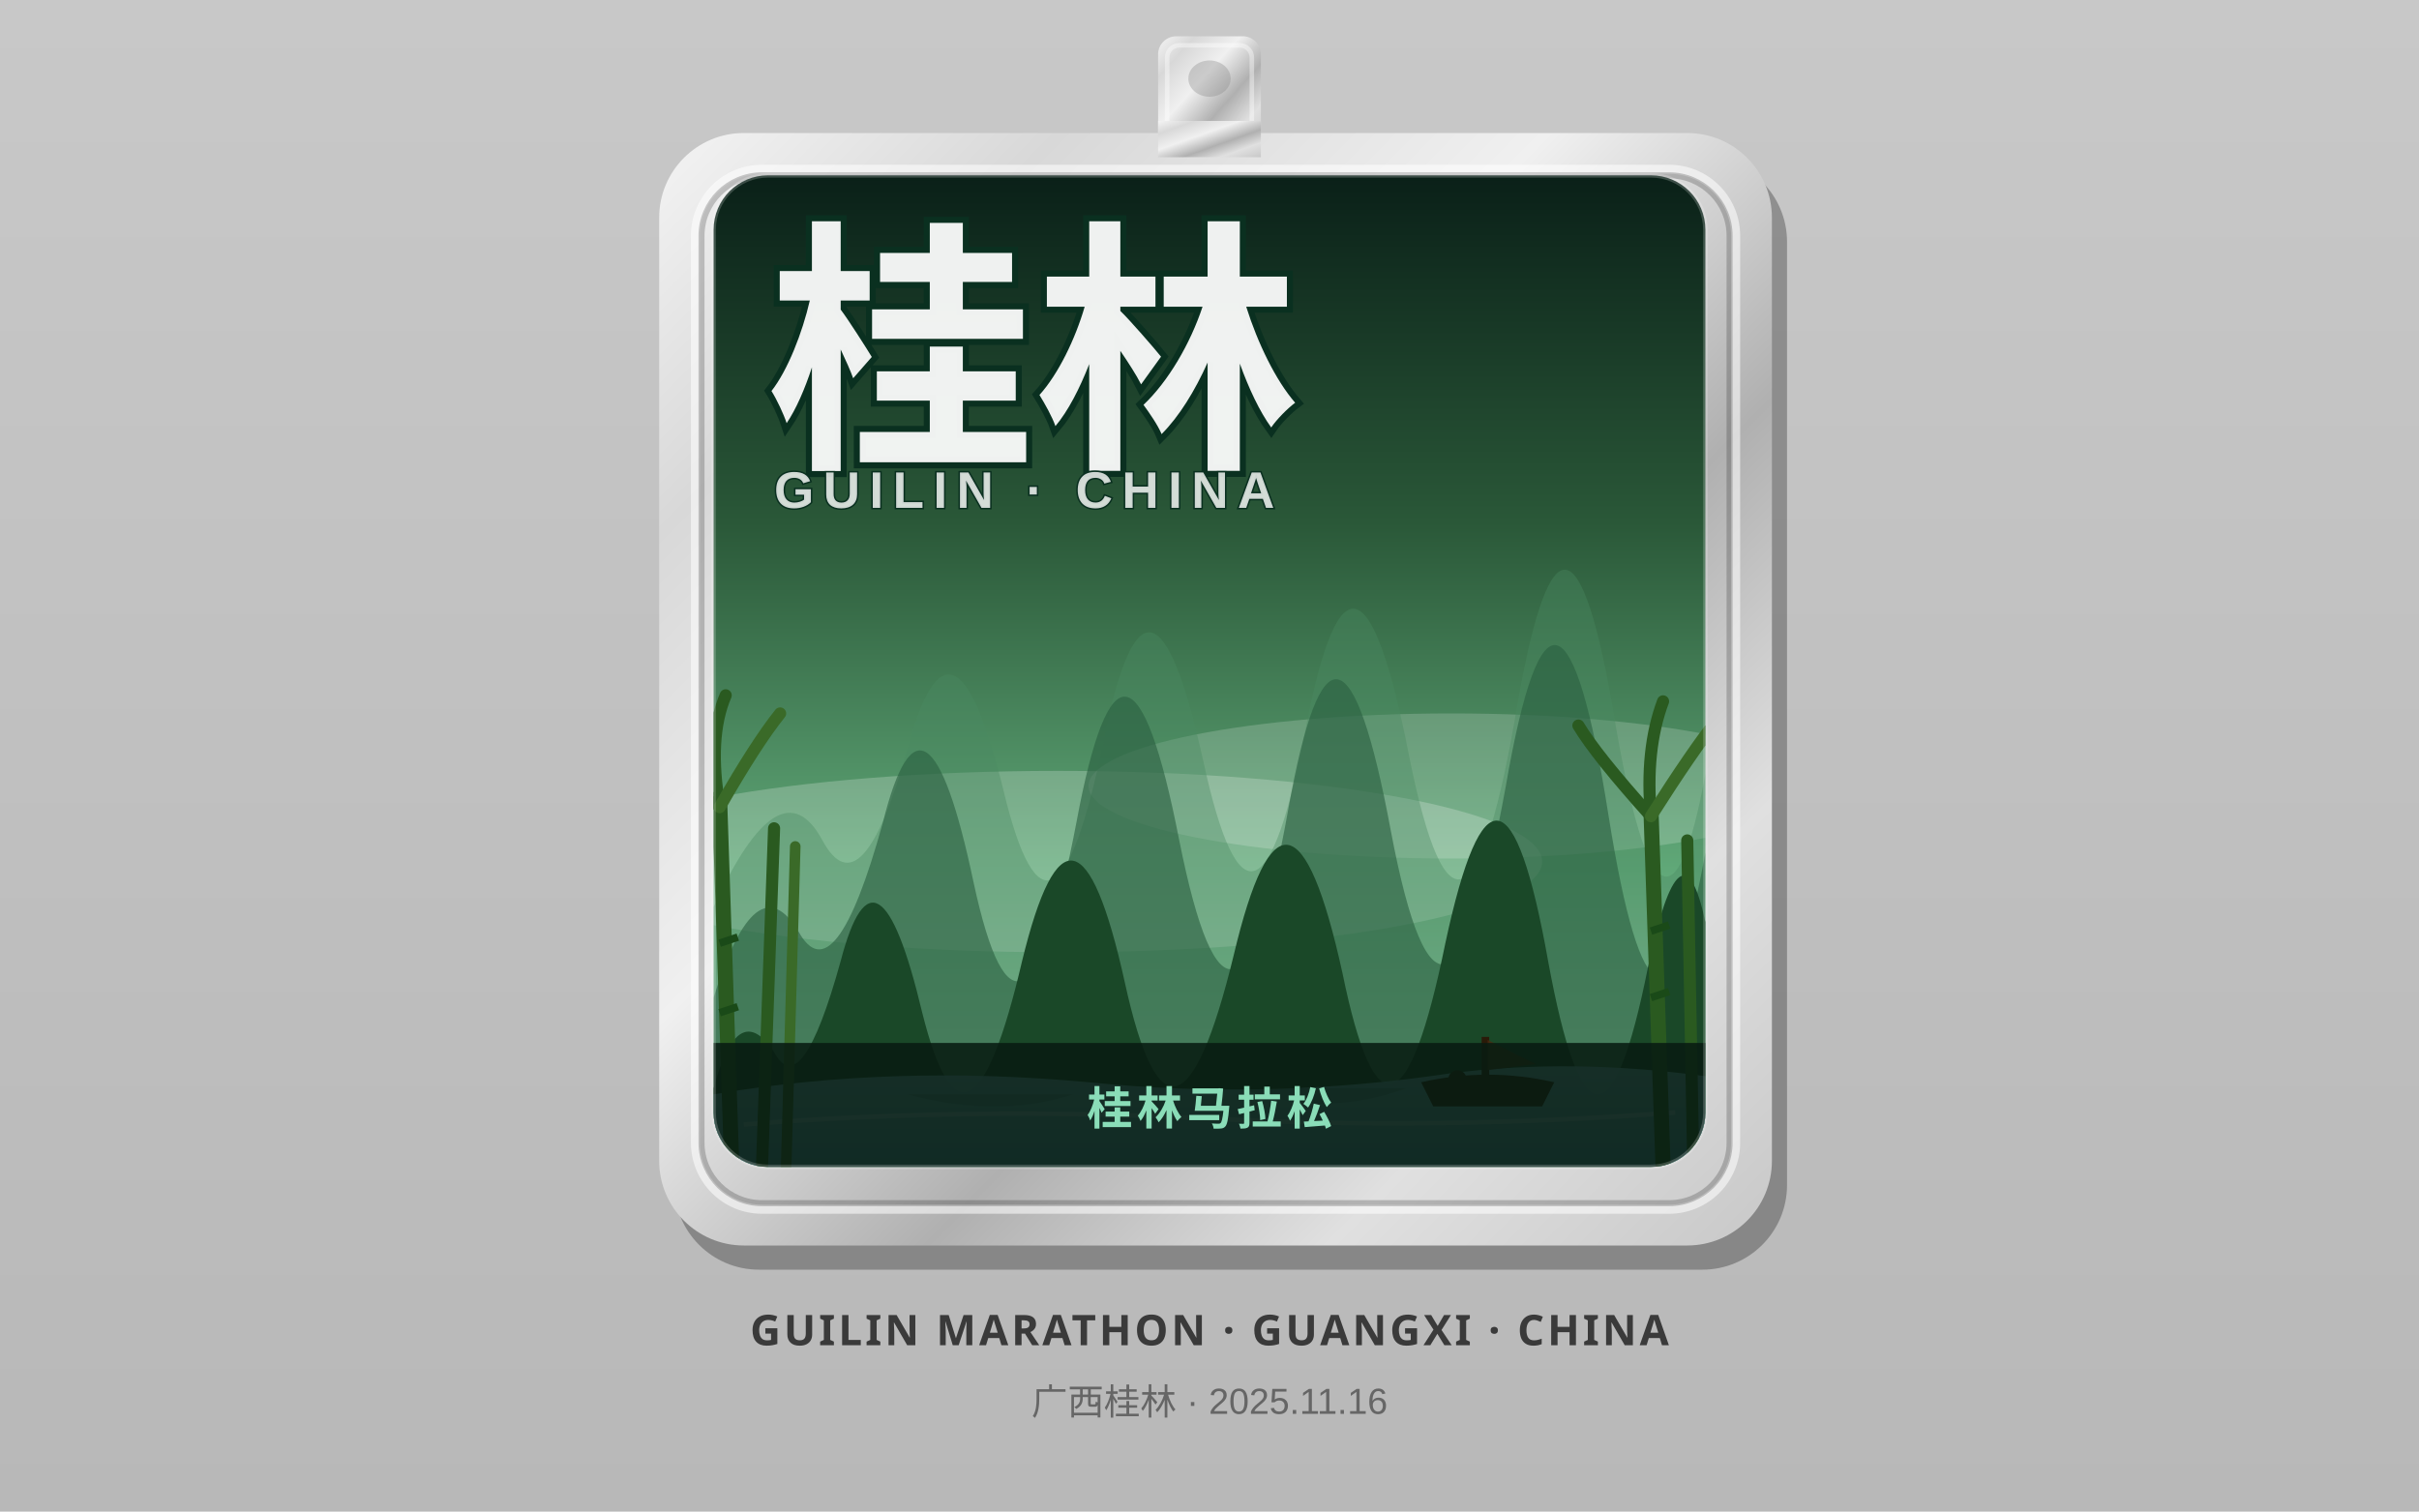
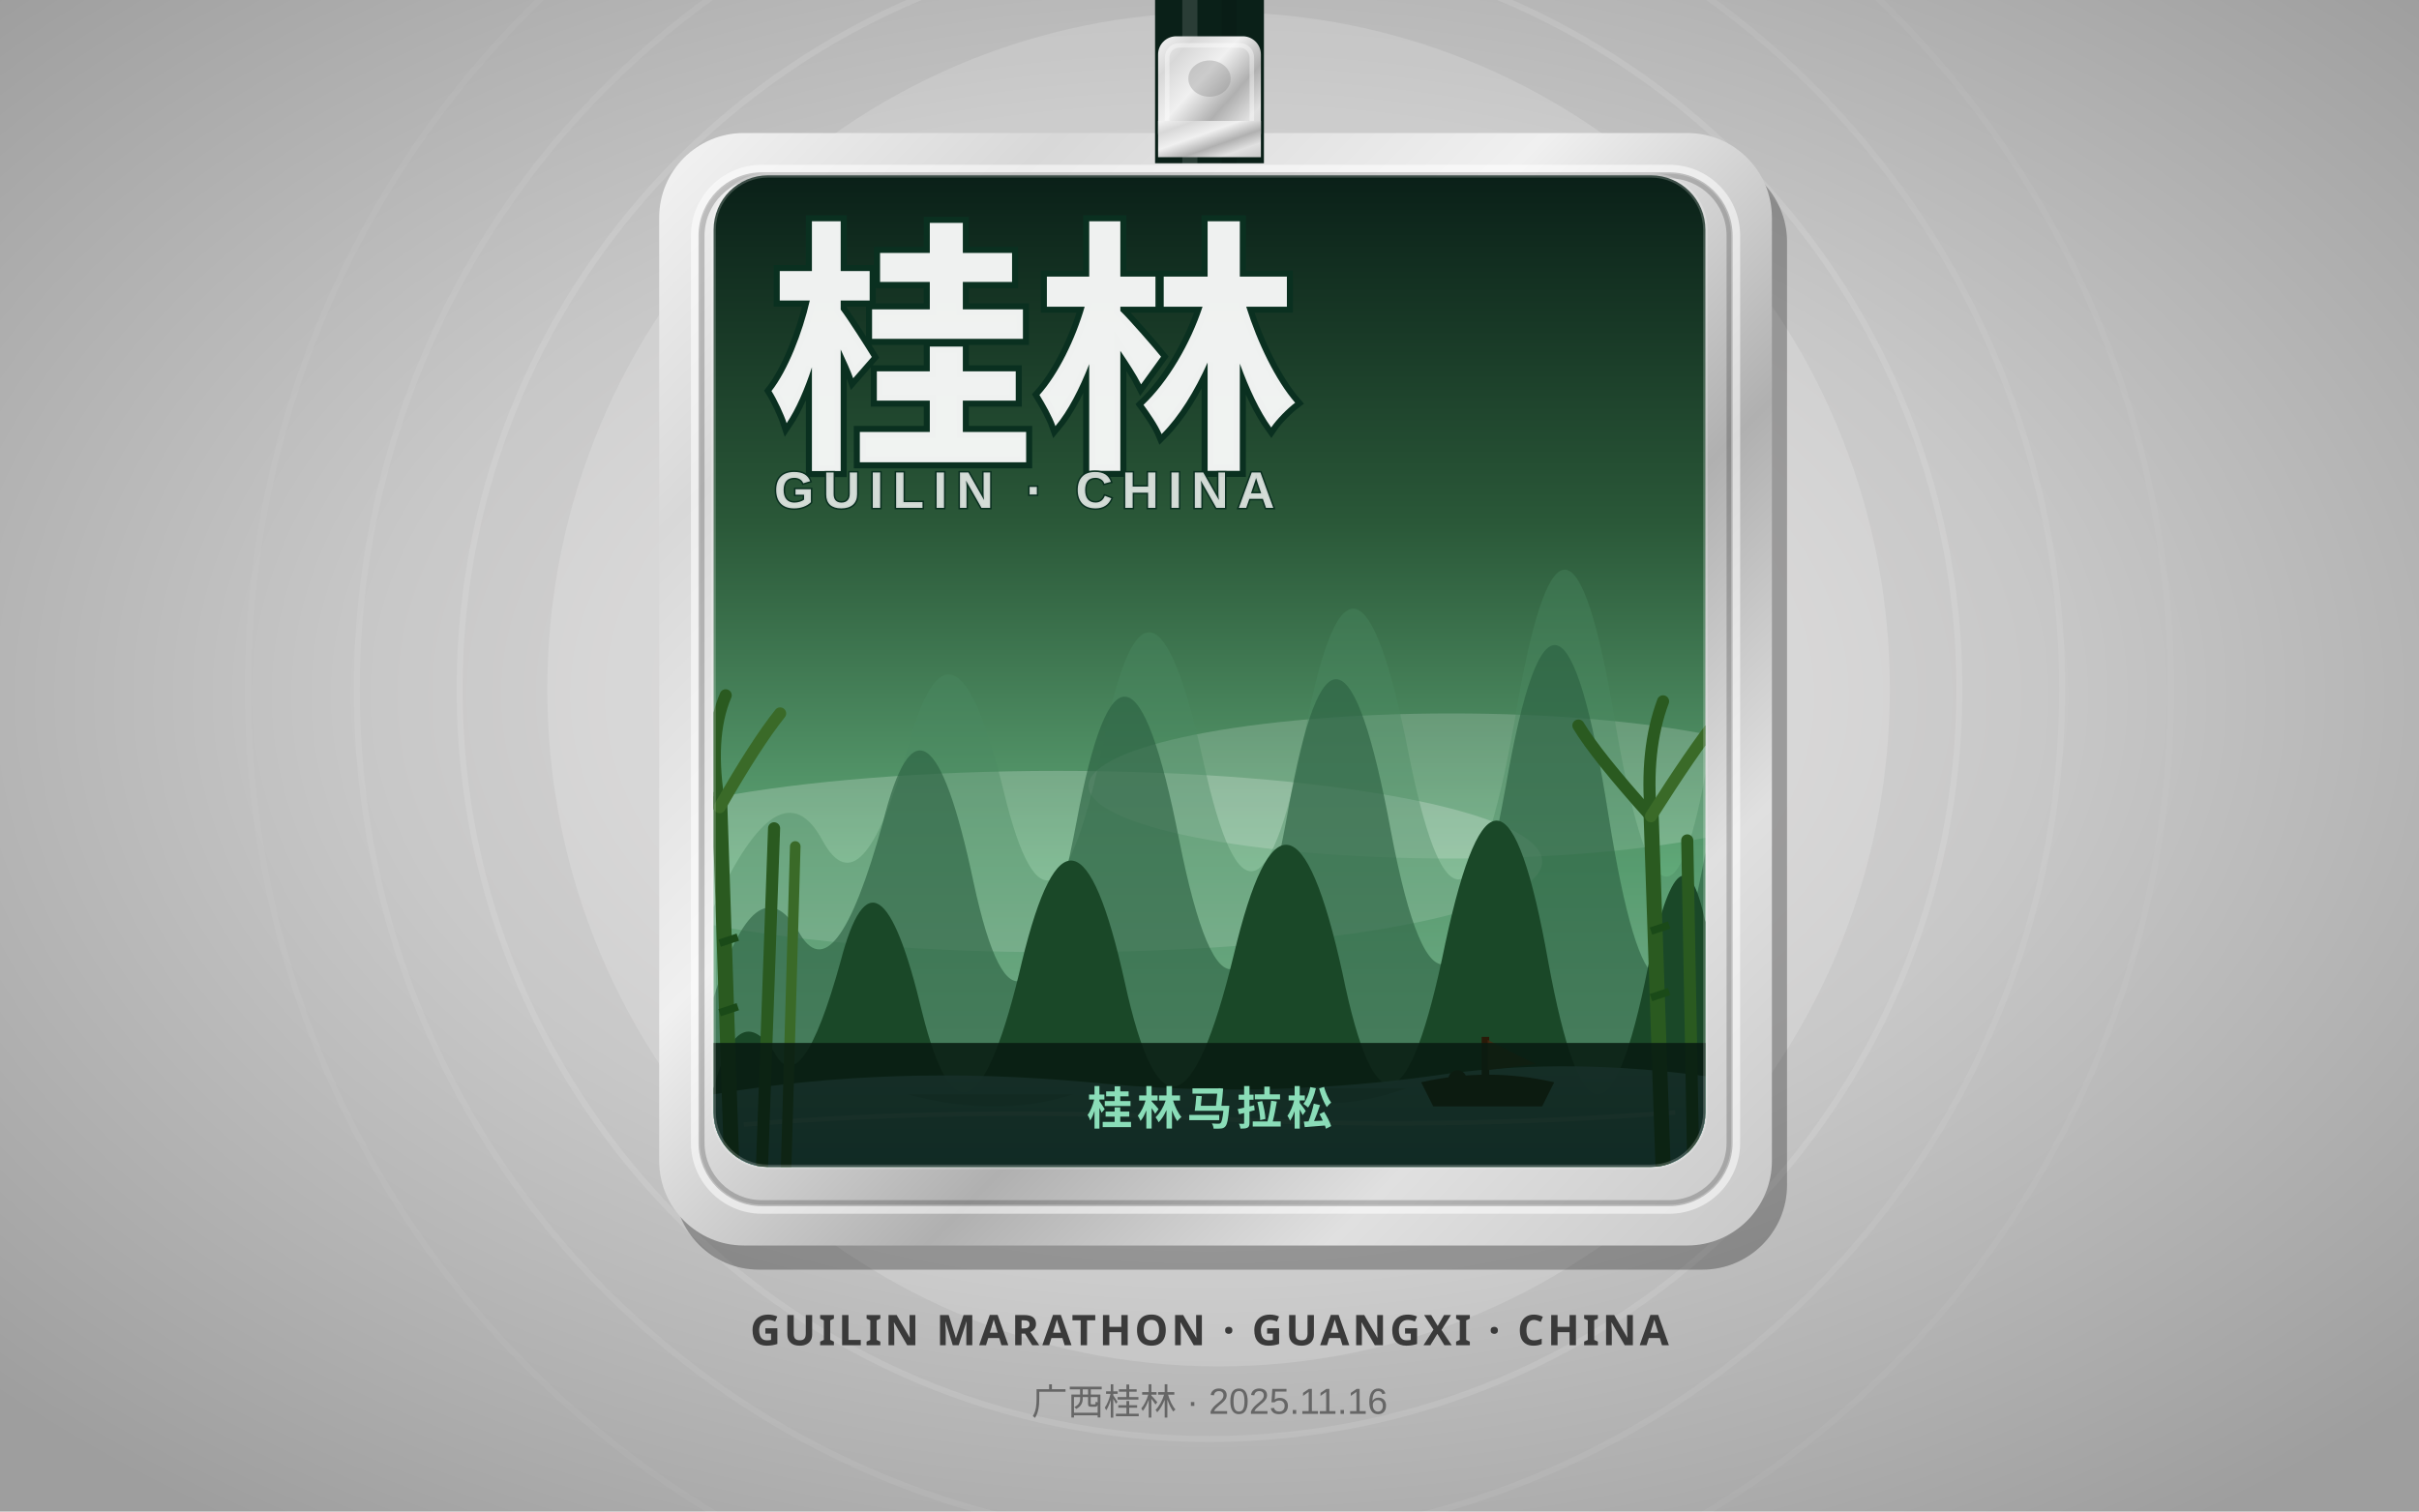
<svg xmlns="http://www.w3.org/2000/svg" viewBox="0 0 800 500">
  <defs>
-     <linearGradient id="bg" x1="0" y1="0" x2="0" y2="1">
-       <stop offset="0%" stop-color="#c8c8c8" />
-       <stop offset="100%" stop-color="#b8b8b8" />
-     </linearGradient>
+     <radialGradient id="bg" cx="50%" cy="46%" r="68%">
+       <stop offset="0%" stop-color="#e2e0e0" />
+       <stop offset="50%" stop-color="#c8c8c8" />
+       <stop offset="100%" stop-color="#9e9e9e" />
+     </radialGradient>
    <linearGradient id="silver" x1="0" y1="0" x2="1" y2="1">
      <stop offset="0%" stop-color="#f4f4f4" />
      <stop offset="18%" stop-color="#d8d8d8" />
      <stop offset="40%" stop-color="#f0f0f0" />
      <stop offset="62%" stop-color="#b0b0b0" />
      <stop offset="80%" stop-color="#e0e0e0" />
      <stop offset="100%" stop-color="#c8c8c8" />
    </linearGradient>
    <linearGradient id="sky" x1="0" y1="0" x2="0" y2="1">
      <stop offset="0%" stop-color="#0a2018" />
      <stop offset="35%" stop-color="#2a5838" />
      <stop offset="70%" stop-color="#60a878" />
      <stop offset="100%" stop-color="#a8d0b8" />
    </linearGradient>
    <linearGradient id="liriver" x1="0" y1="0" x2="0" y2="1">
      <stop offset="0%" stop-color="#88c8d8" />
      <stop offset="100%" stop-color="#5aacc8" />
    </linearGradient>
    <clipPath id="clip">
      <rect x="236" y="58" width="328" height="328" rx="18" />
    </clipPath>
  </defs>
  <rect width="800" height="500" fill="url(#bg)" />
+   <ellipse cx="403" cy="228" rx="222" ry="224" fill="rgba(255,255,255,0.16)" />
+   <circle cx="400" cy="228" r="248" fill="none" stroke="rgba(255,255,255,0.11)" stroke-width="2" />
+   <circle cx="400" cy="228" r="282" fill="none" stroke="rgba(255,255,255,0.07)" stroke-width="2" />
+   <circle cx="400" cy="228" r="318" fill="none" stroke="rgba(255,255,255,0.04)" stroke-width="2" />
  <rect x="218" y="44" width="368" height="368" rx="28" fill="rgba(0,0,0,0.28)" transform="translate(5,8)" />
  <rect x="218" y="44" width="368" height="368" rx="28" fill="url(#silver)" />
  <rect x="230" y="56" width="344" height="344" rx="22" fill="none" stroke="rgba(255,255,255,0.55)" stroke-width="3" />
  <rect x="232" y="58" width="340" height="340" rx="20" fill="none" stroke="rgba(0,0,0,0.2)" stroke-width="2" />
  <g clip-path="url(#clip)">
    <rect x="236" y="58" width="328" height="328" fill="url(#sky)" />
    <ellipse cx="350" cy="285" rx="160" ry="30" fill="white" opacity="0.22" />
    <ellipse cx="480" cy="260" rx="120" ry="24" fill="white" opacity="0.18" />
    <path d="M236,300 Q258,252 272,278 Q285,302 300,248 Q315,192 332,262 Q348,328 365,245 Q380,170 398,252 Q415,330 432,240 Q448,158 466,250 Q484,340 502,232 Q518,142 534,238 Q550,332 564,256 L564,386 L236,386Z" fill="#4a8a60" opacity="0.38" />
    <path d="M236,330 Q250,285 264,308 Q276,330 292,272 Q306,216 322,292 Q338,366 356,272 Q372,186 390,278 Q408,368 426,268 Q442,178 460,275 Q478,370 498,260 Q515,162 532,270 Q548,370 564,282 L564,386 L236,386Z" fill="#2a6040" opacity="0.62" />
    <path d="M236,360 Q244,330 256,348 Q265,365 278,318 Q290,272 305,335 Q320,395 338,318 Q355,248 372,325 Q388,398 408,316 Q426,240 444,322 Q460,400 478,312 Q496,228 512,318 Q528,405 545,320 Q556,268 564,305 L564,386 L236,386Z" fill="#1a4828" />
    <path d="M236,362 Q295,352 360,358 Q420,364 480,355 Q520,350 564,356 L564,386 L236,386Z" fill="url(#liriver)" opacity="0.88" />
    <path d="M246,372 Q320,366 400,370 Q475,374 554,368" fill="none" stroke="rgba(255,255,255,0.3)" stroke-width="1.5" />
    <path d="M300,362 Q330,370 355,362" fill="#1a4828" opacity="0.2" />
    <path d="M410,360 Q438,370 465,360" fill="#1a4828" opacity="0.2" />
    <path d="M470,358 Q492,353 514,358 L510,366 L474,366Z" fill="#2a1a08" />
    <rect x="490" y="343" width="2.5" height="18" fill="#2a1a08" />
    <path d="M492,344 L508,352 L492,354Z" fill="#4a2a10" opacity="0.8" />
    <circle cx="482" cy="357" r="3" fill="#2a1a08" />
    <line x1="242" y1="386" x2="238" y2="265" stroke="#2a5a20" stroke-width="5" stroke-linecap="round" />
    <line x1="252" y1="386" x2="256" y2="274" stroke="#2a5a20" stroke-width="4" stroke-linecap="round" />
    <line x1="260" y1="386" x2="263" y2="280" stroke="#3a6a28" stroke-width="3.5" stroke-linecap="round" />
    <line x1="238" y1="335" x2="244" y2="333" stroke="#1a4a18" stroke-width="2.5" />
    <line x1="238" y1="312" x2="244" y2="310" stroke="#1a4a18" stroke-width="2.5" />
    <path d="M238,267 Q220,248 215,238" stroke="#2a5a20" stroke-width="4" fill="none" stroke-linecap="round" />
    <path d="M238,267 Q234,244 240,230" stroke="#2a5a20" stroke-width="4" fill="none" stroke-linecap="round" />
    <path d="M238,267 Q250,246 258,236" stroke="#3a6a28" stroke-width="4" fill="none" stroke-linecap="round" />
    <line x1="550" y1="386" x2="546" y2="268" stroke="#2a5a20" stroke-width="5" stroke-linecap="round" />
    <line x1="560" y1="386" x2="558" y2="278" stroke="#2a5a20" stroke-width="4" stroke-linecap="round" />
    <line x1="546" y1="330" x2="552" y2="328" stroke="#1a4a18" stroke-width="2.5" />
    <line x1="546" y1="308" x2="552" y2="306" stroke="#1a4a18" stroke-width="2.5" />
    <path d="M546,270 Q528,250 522,240" stroke="#2a5a20" stroke-width="4" fill="none" stroke-linecap="round" />
    <path d="M546,270 Q544,248 550,232" stroke="#2a5a20" stroke-width="4" fill="none" stroke-linecap="round" />
    <path d="M546,270 Q560,248 568,238" stroke="#3a6a28" stroke-width="4" fill="none" stroke-linecap="round" />
    <rect x="236" y="345" width="328" height="41" fill="rgba(8,28,18,0.88)" />
    <text x="254" y="148" font-family="'PingFang SC','Microsoft YaHei','SimHei',Impact,sans-serif" font-size="88" font-weight="900" fill="white" fill-opacity="0.93" stroke="#0a3020" stroke-width="4" paint-order="stroke">桂林</text>
    <text x="256" y="168" font-family="Arial,sans-serif" font-size="17" font-weight="700" fill="white" fill-opacity="0.8" stroke="#0a3020" stroke-width="1" paint-order="stroke" letter-spacing="3">GUILIN · CHINA</text>
    <text x="400" y="372" font-family="'Arial Black',sans-serif" font-size="15" font-weight="900" fill="#8addb8" text-anchor="middle" letter-spacing="1.5">桂林马拉松</text>
  </g>
  <rect x="236" y="58" width="328" height="328" rx="18" fill="none" stroke="rgba(255,255,255,0.2)" stroke-width="1.5" />
+   <rect x="382" y="0" width="36" height="54" fill="#0a2018" />
+   <rect x="391" y="0" width="5" height="54" fill="rgba(255,255,255,0.13)" />
+   <rect x="404" y="0" width="5" height="54" fill="rgba(0,0,0,0.08)" />
  <rect x="383" y="12" width="34" height="38" rx="6" fill="url(#silver)" />
  <rect x="386" y="15" width="28" height="32" rx="4" fill="none" stroke="rgba(255,255,255,0.4)" stroke-width="1.5" />
  <rect x="383" y="40" width="34" height="12" fill="url(#silver)" />
  <ellipse cx="400" cy="26" rx="7" ry="6" fill="#888" opacity="0.35" />
  <text x="400" y="445" font-family="'Arial Black',sans-serif" font-size="14" font-weight="900" fill="#3a3a3a" text-anchor="middle" letter-spacing="1">GUILIN MARATHON · GUANGXI · CHINA</text>
  <text x="400" y="468" font-family="Arial,sans-serif" font-size="12" fill="#666" text-anchor="middle">广西桂林 · 2025.11.16</text>
</svg>
